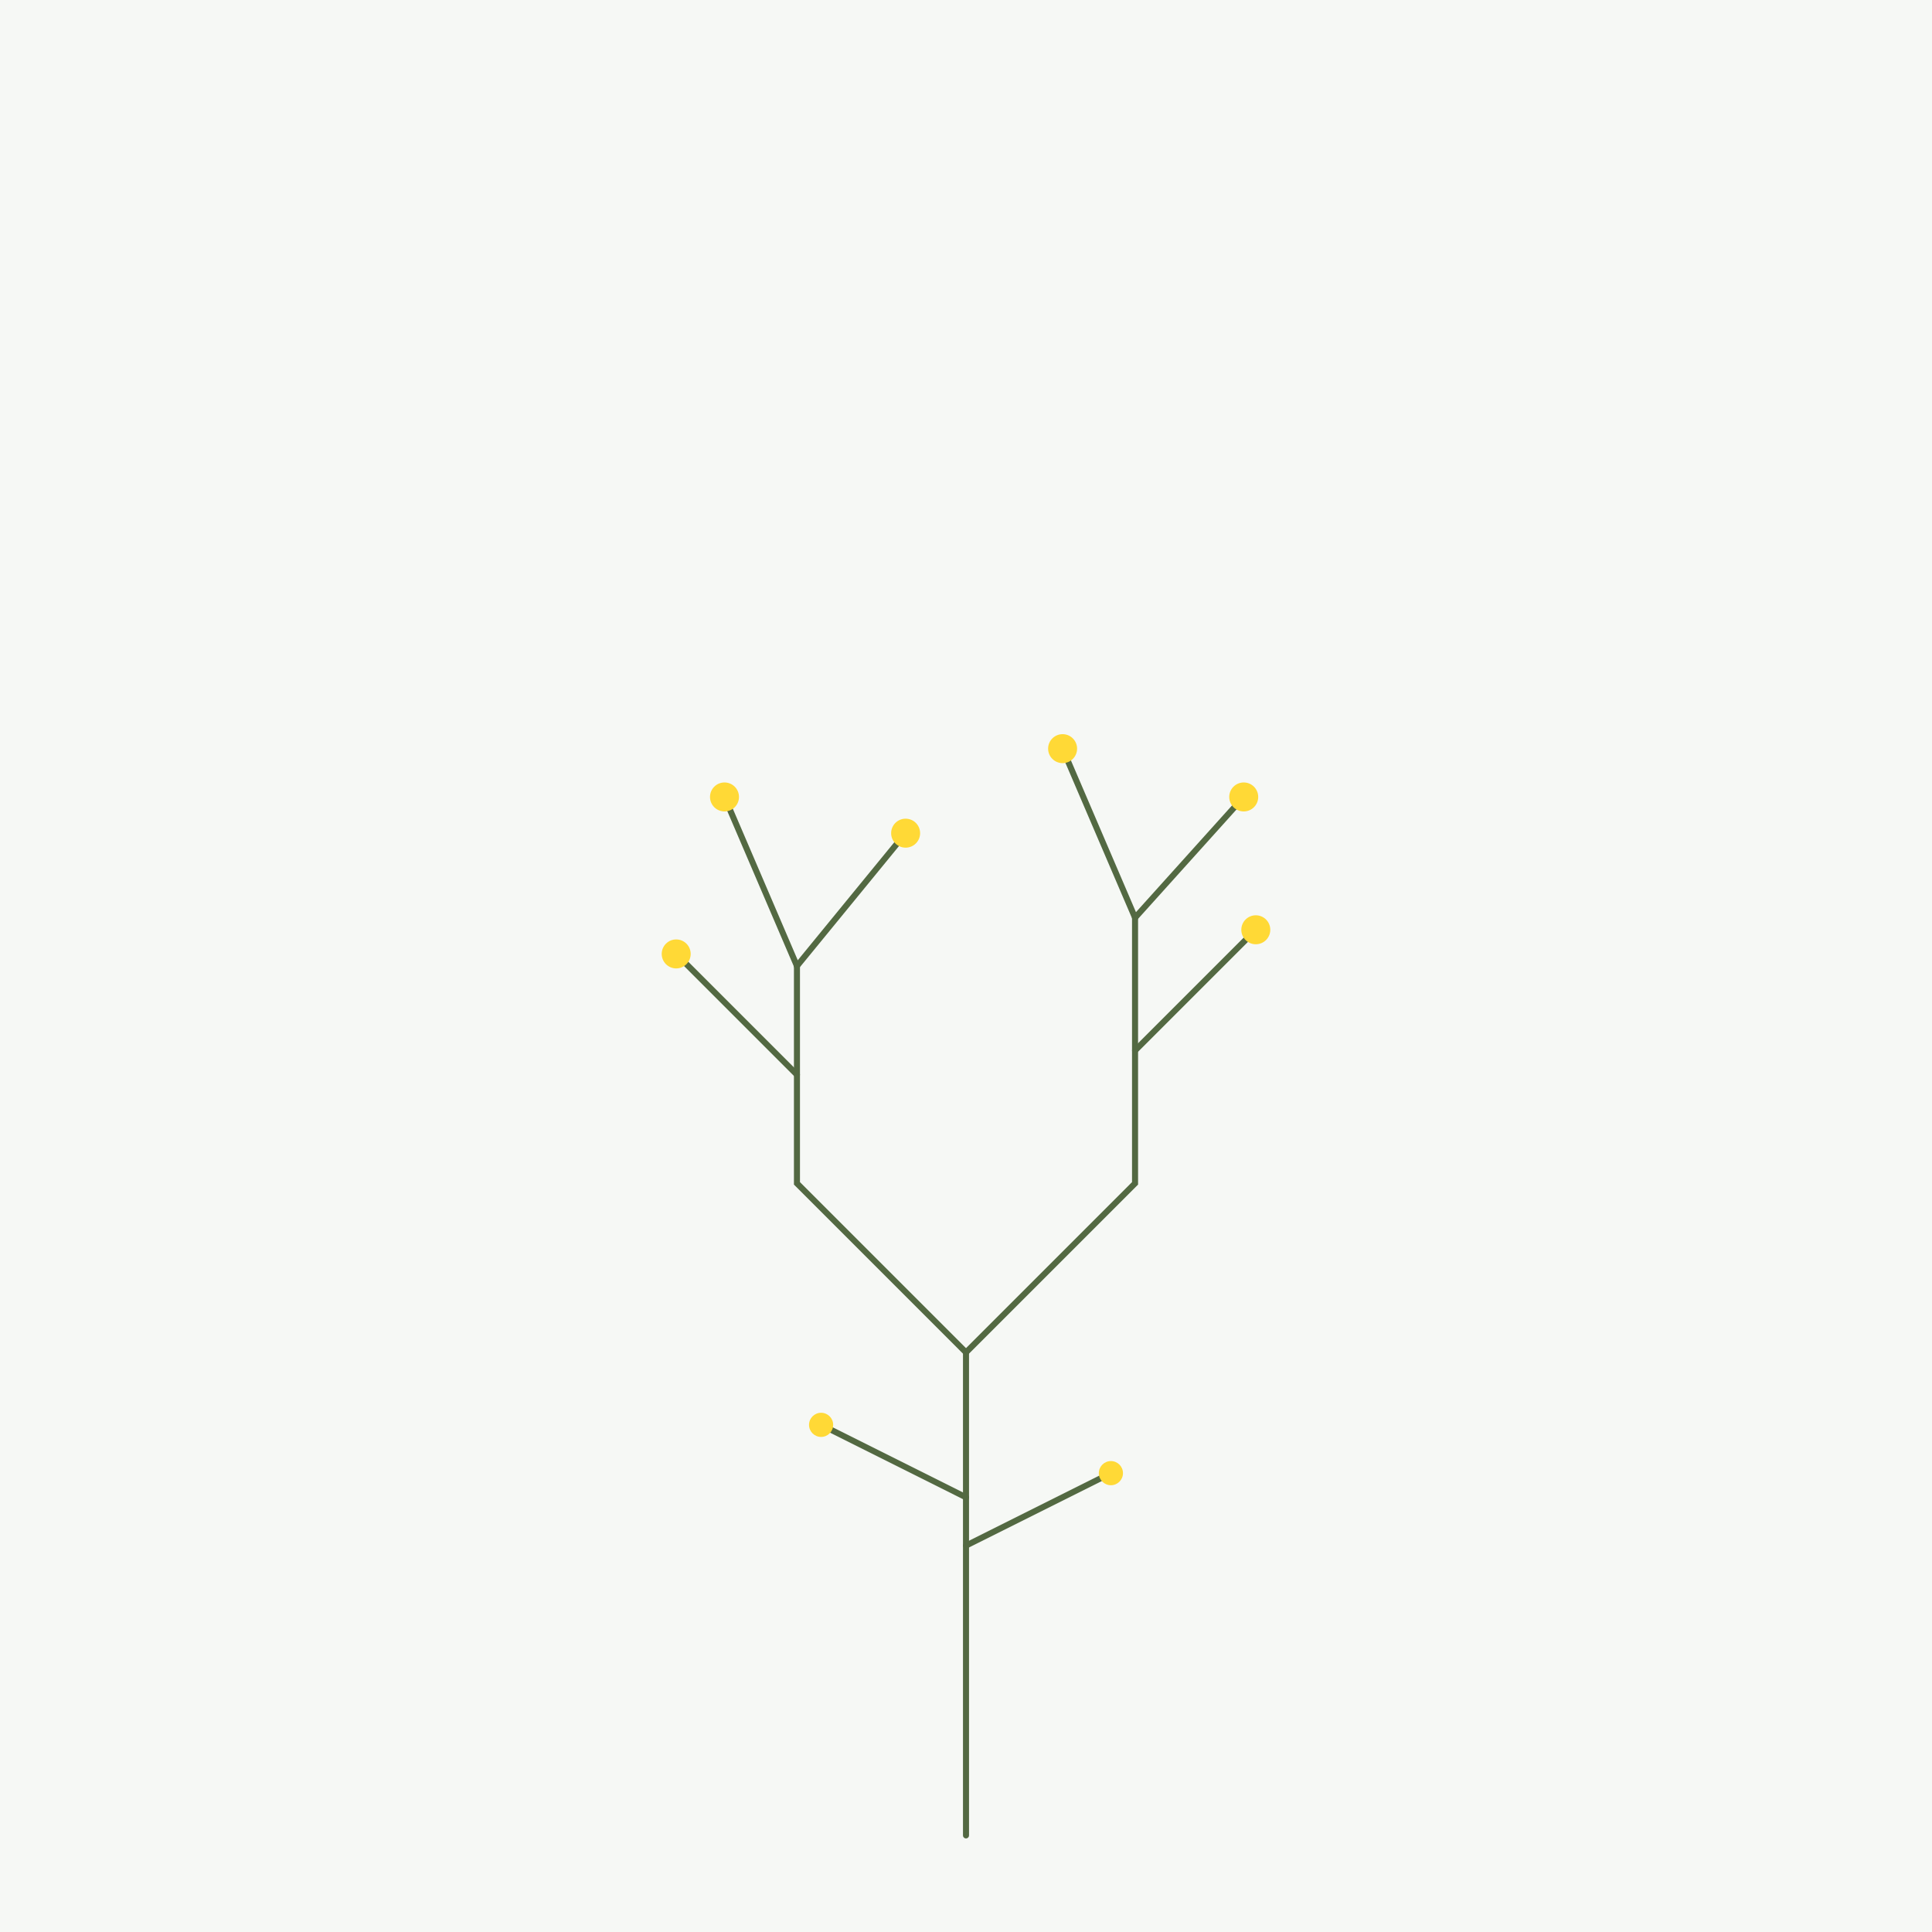
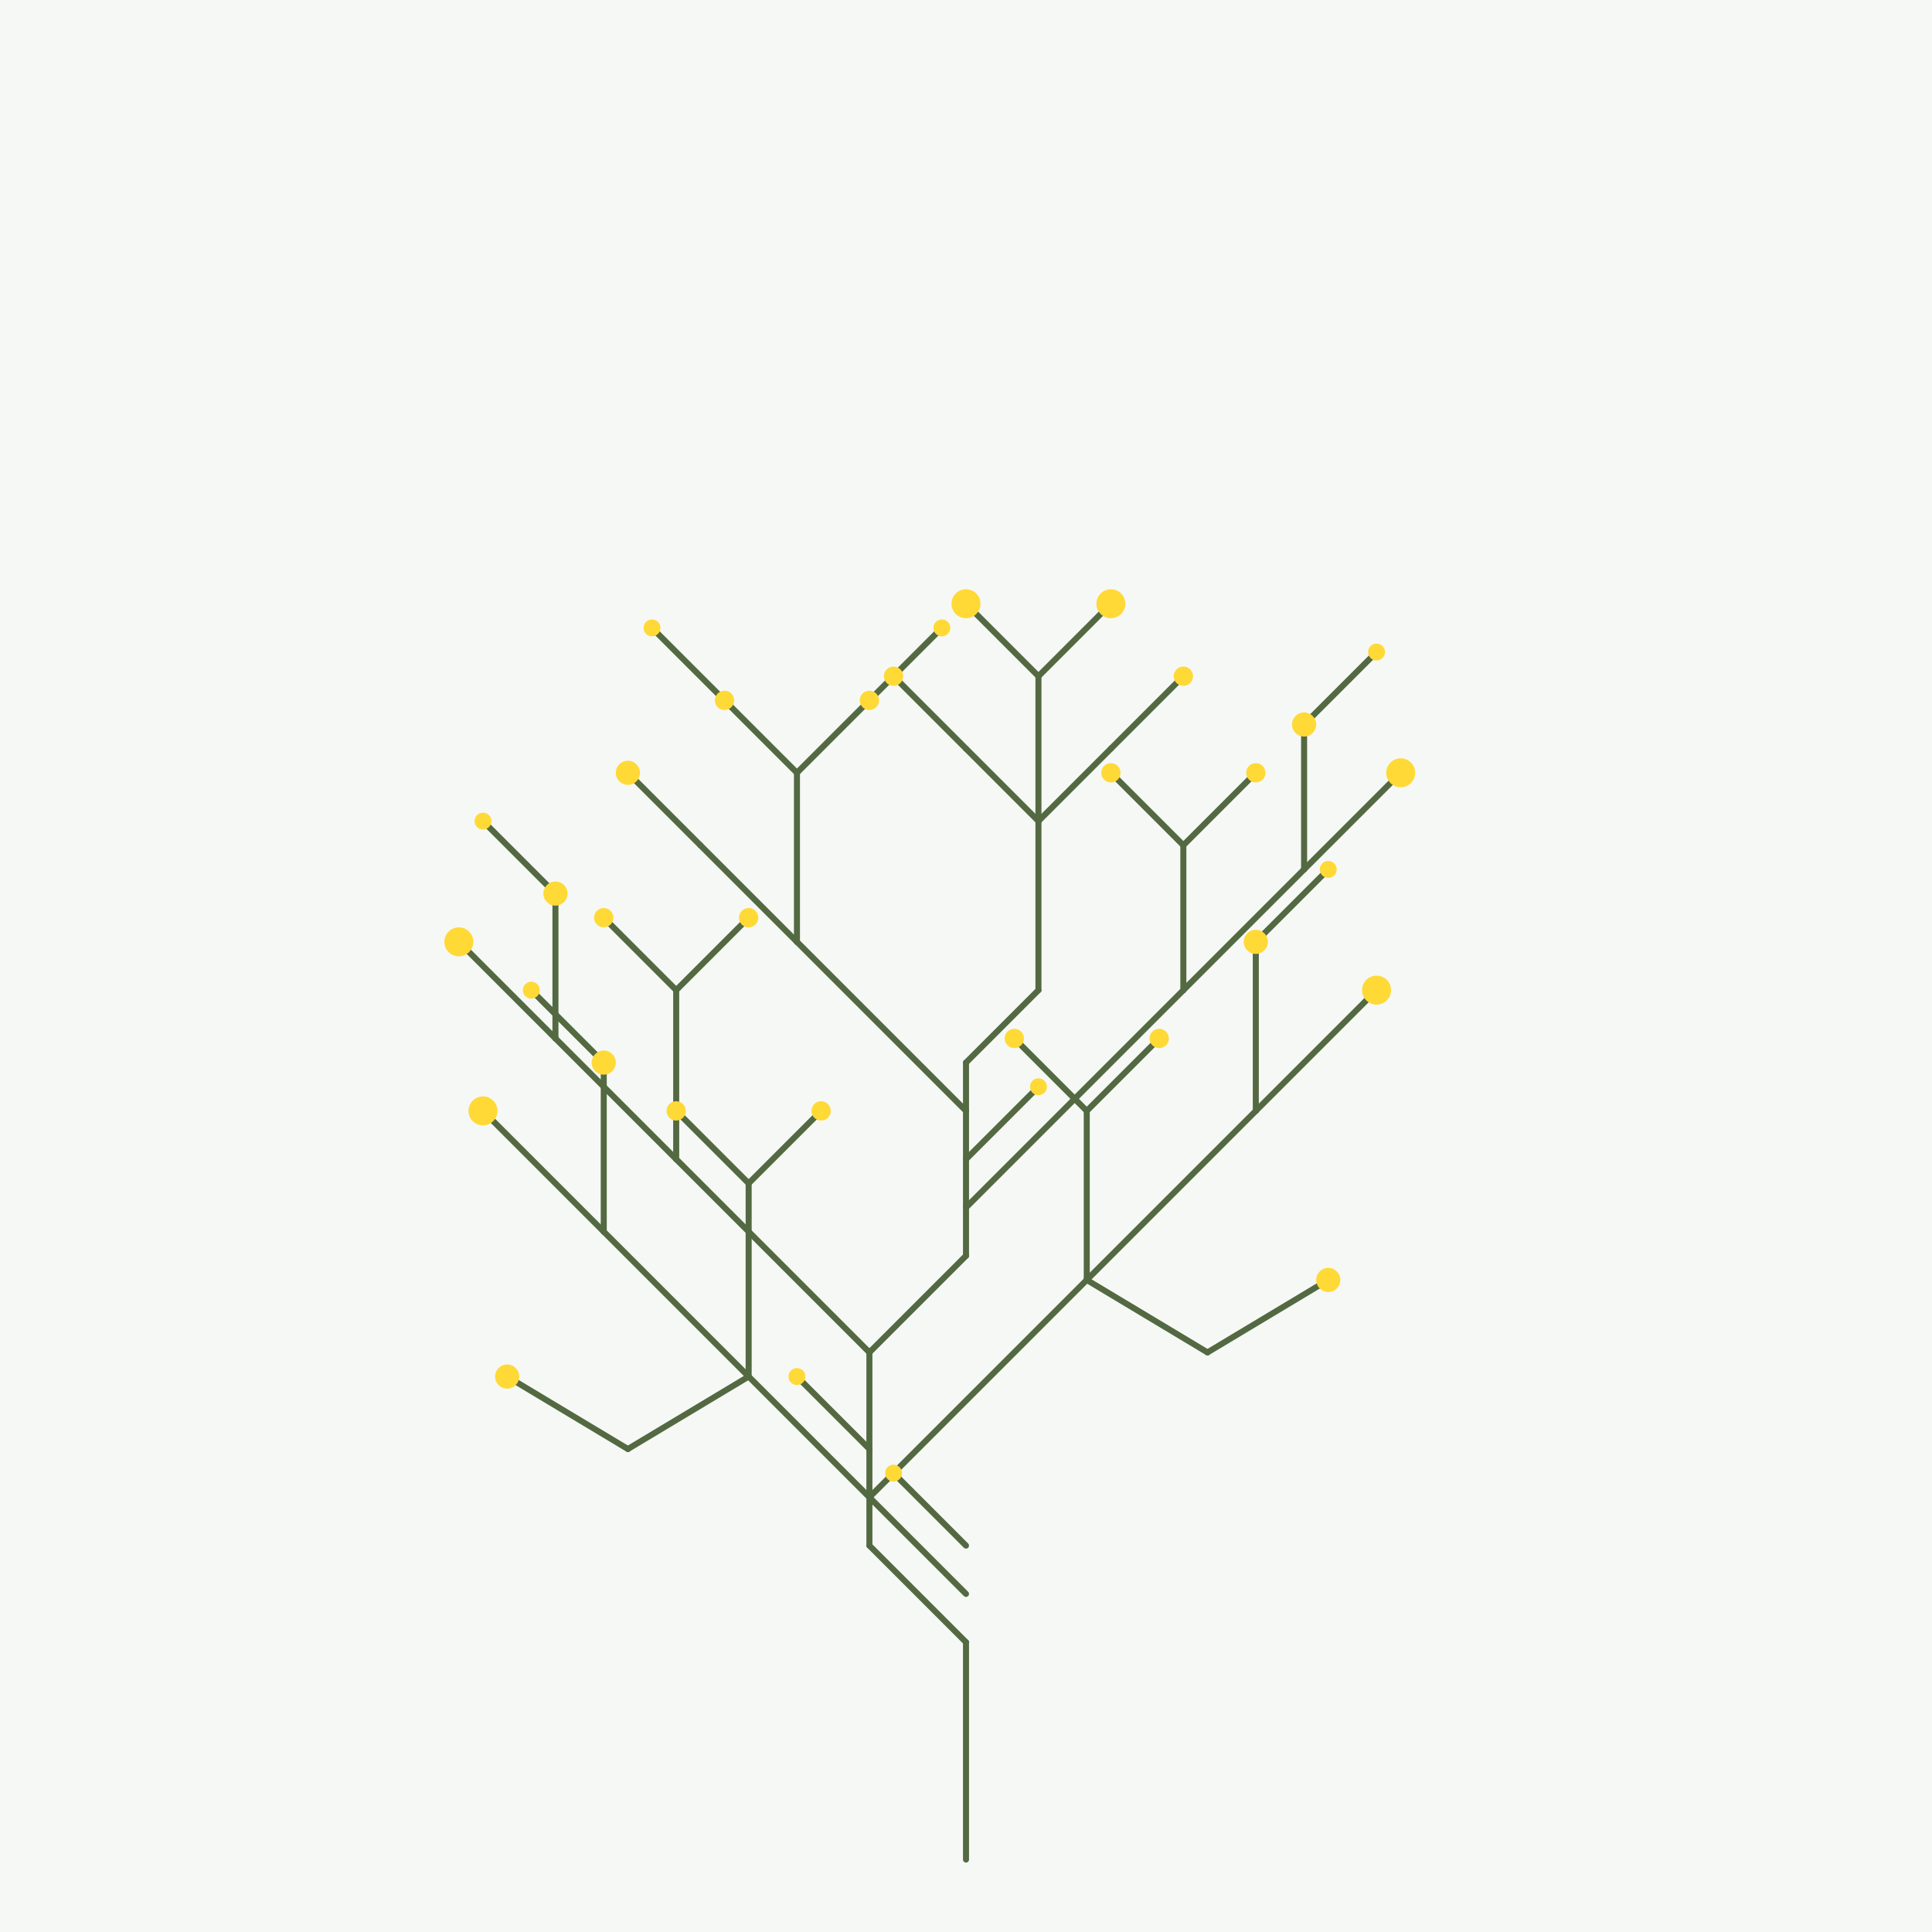
<svg xmlns="http://www.w3.org/2000/svg" viewBox="0 0 800 800" preserveAspectRatio="xMidYMid slice">
  <rect width="800" height="800" fill="#f6f8f5" />
  <g stroke="#536942" stroke-width="2.5" fill="none" stroke-linecap="round">
-     <path d="M400 760 V560" />
-     <path d="M400 560 L330 490 L330 400" />
-     <path d="M400 560 L470 490 L470 380" />
-     <path d="M330 445 L280 395" />
-     <path d="M470 435 L520 385" />
-     <path d="M330 400 L300 330" />
-     <path d="M330 400 L375 345" />
-     <path d="M470 380 L440 310" />
-     <path d="M470 380 L515 330" />
-     <path d="M400 620 L340 590" />
-     <path d="M400 640 L460 610" />
+     <path d="M400 770 V680" />
+     <path d="M400 680 L360 640" />
+     <path d="M360 640 V560" />
+     <path d="M360 560 L400 520" />
+     <path d="M400 520 V440" />
+     <path d="M400 440 L430 410" />
+     <path d="M400 640 L370 610" />
+     <path d="M360 600 L330 570" />
+     <path d="M400 480 L430 450" />
+     <path d="M400 660 L310 570" />
+     <path d="M310 570 L250 510" />
+     <path d="M310 570 L310 490" />
+     <path d="M250 510 L200 460" />
+     <path d="M250 510 L250 440" />
+     <path d="M310 490 L280 460" />
+     <path d="M310 490 L340 460" />
+     <path d="M310 570 L260 600" />
+     <path d="M260 600 L210 570" />
+     <path d="M360 620 L450 530" />
+     <path d="M450 530 L520 460" />
+     <path d="M450 530 V460" />
+     <path d="M520 460 L570 410" />
+     <path d="M520 460 L520 390" />
+     <path d="M450 460 L480 430" />
+     <path d="M450 460 L420 430" />
+     <path d="M450 530 L500 560" />
+     <path d="M500 560 L550 530" />
+     <path d="M360 560 L280 480" />
+     <path d="M280 480 L230 430" />
+     <path d="M280 480 L280 410" />
+     <path d="M230 430 L190 390" />
+     <path d="M230 430 L230 370" />
+     <path d="M280 410 L250 380" />
+     <path d="M280 410 L310 380" />
+     <path d="M400 500 L490 410" />
+     <path d="M490 410 L540 360" />
+     <path d="M490 410 V350" />
+     <path d="M540 360 L580 320" />
+     <path d="M540 360 L540 300" />
+     <path d="M490 350 L460 320" />
+     <path d="M490 350 L520 320" />
+     <path d="M400 460 L330 390" />
+     <path d="M330 390 L290 350" />
+     <path d="M330 390 L330 320" />
+     <path d="M290 350 L260 320" />
+     <path d="M330 320 L300 290" />
+     <path d="M330 320 L360 290" />
+     <path d="M430 410 L430 340" />
+     <path d="M430 340 L400 310" />
+     <path d="M430 340 L460 310" />
+     <path d="M430 340 L430 280" />
+     <path d="M430 280 L400 250" />
+     <path d="M430 280 L460 250" />
+     <path d="M400 310 L370 280" />
+     <path d="M460 310 L490 280" />
+     <path d="M250 440 L220 410" />
+     <path d="M520 390 L550 360" />
+     <path d="M230 370 L200 340" />
+     <path d="M540 300 L570 270" />
+     <path d="M300 290 L270 260" />
+     <path d="M360 290 L390 260" />
  </g>
  <g fill="#ffd936">
-     <circle cx="280" cy="395" r="6" />
-     <circle cx="520" cy="385" r="6" />
-     <circle cx="300" cy="330" r="6" />
-     <circle cx="375" cy="345" r="6" />
-     <circle cx="440" cy="310" r="6" />
-     <circle cx="515" cy="330" r="6" />
-     <circle cx="340" cy="590" r="5" />
-     <circle cx="460" cy="610" r="5" />
+     <circle cx="200" cy="460" r="6" />
+     <circle cx="250" cy="440" r="5" />
+     <circle cx="280" cy="460" r="4" />
+     <circle cx="340" cy="460" r="4" />
+     <circle cx="210" cy="570" r="5" />
+     <circle cx="570" cy="410" r="6" />
+     <circle cx="520" cy="390" r="5" />
+     <circle cx="480" cy="430" r="4" />
+     <circle cx="420" cy="430" r="4" />
+     <circle cx="550" cy="530" r="5" />
+     <circle cx="190" cy="390" r="6" />
+     <circle cx="230" cy="370" r="5" />
+     <circle cx="250" cy="380" r="4" />
+     <circle cx="310" cy="380" r="4" />
+     <circle cx="580" cy="320" r="6" />
+     <circle cx="540" cy="300" r="5" />
+     <circle cx="460" cy="320" r="4" />
+     <circle cx="520" cy="320" r="4" />
+     <circle cx="260" cy="320" r="5" />
+     <circle cx="300" cy="290" r="4" />
+     <circle cx="360" cy="290" r="4" />
+     <circle cx="400" cy="250" r="6" />
+     <circle cx="460" cy="250" r="6" />
+     <circle cx="370" cy="280" r="4" />
+     <circle cx="490" cy="280" r="4" />
+     <circle cx="220" cy="410" r="3.5" />
+     <circle cx="550" cy="360" r="3.5" />
+     <circle cx="200" cy="340" r="3.5" />
+     <circle cx="570" cy="270" r="3.5" />
+     <circle cx="270" cy="260" r="3.5" />
+     <circle cx="390" cy="260" r="3.5" />
+     <circle cx="370" cy="610" r="3.5" />
+     <circle cx="330" cy="570" r="3.5" />
+     <circle cx="430" cy="450" r="3.5" />
  </g>
</svg>
